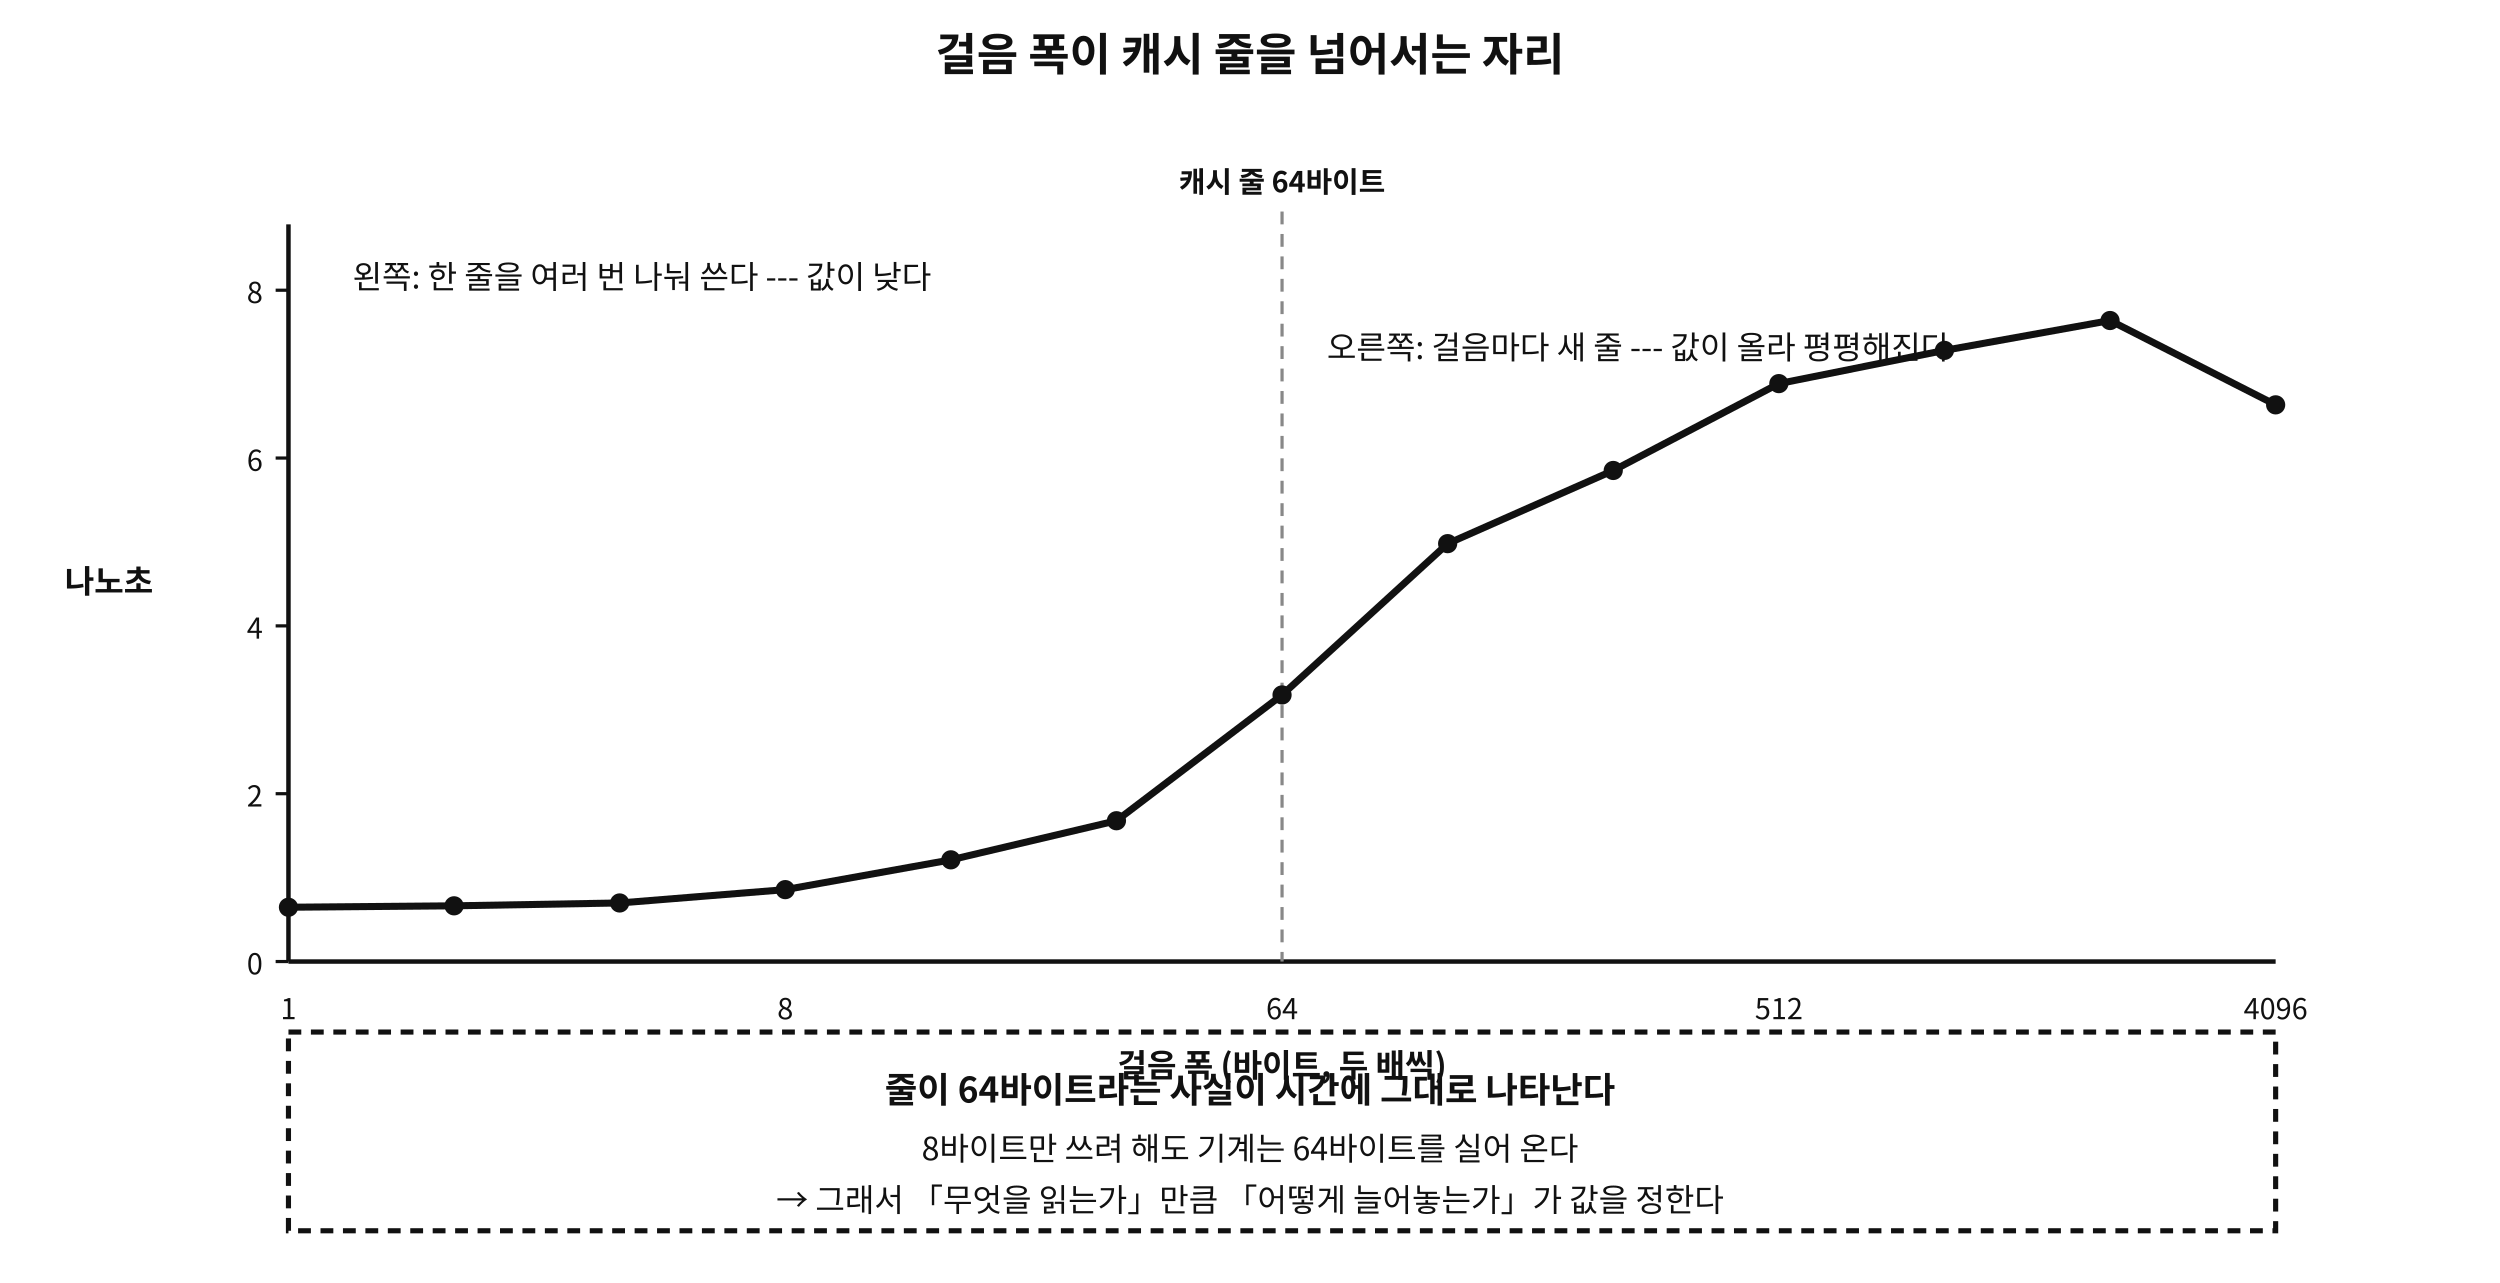
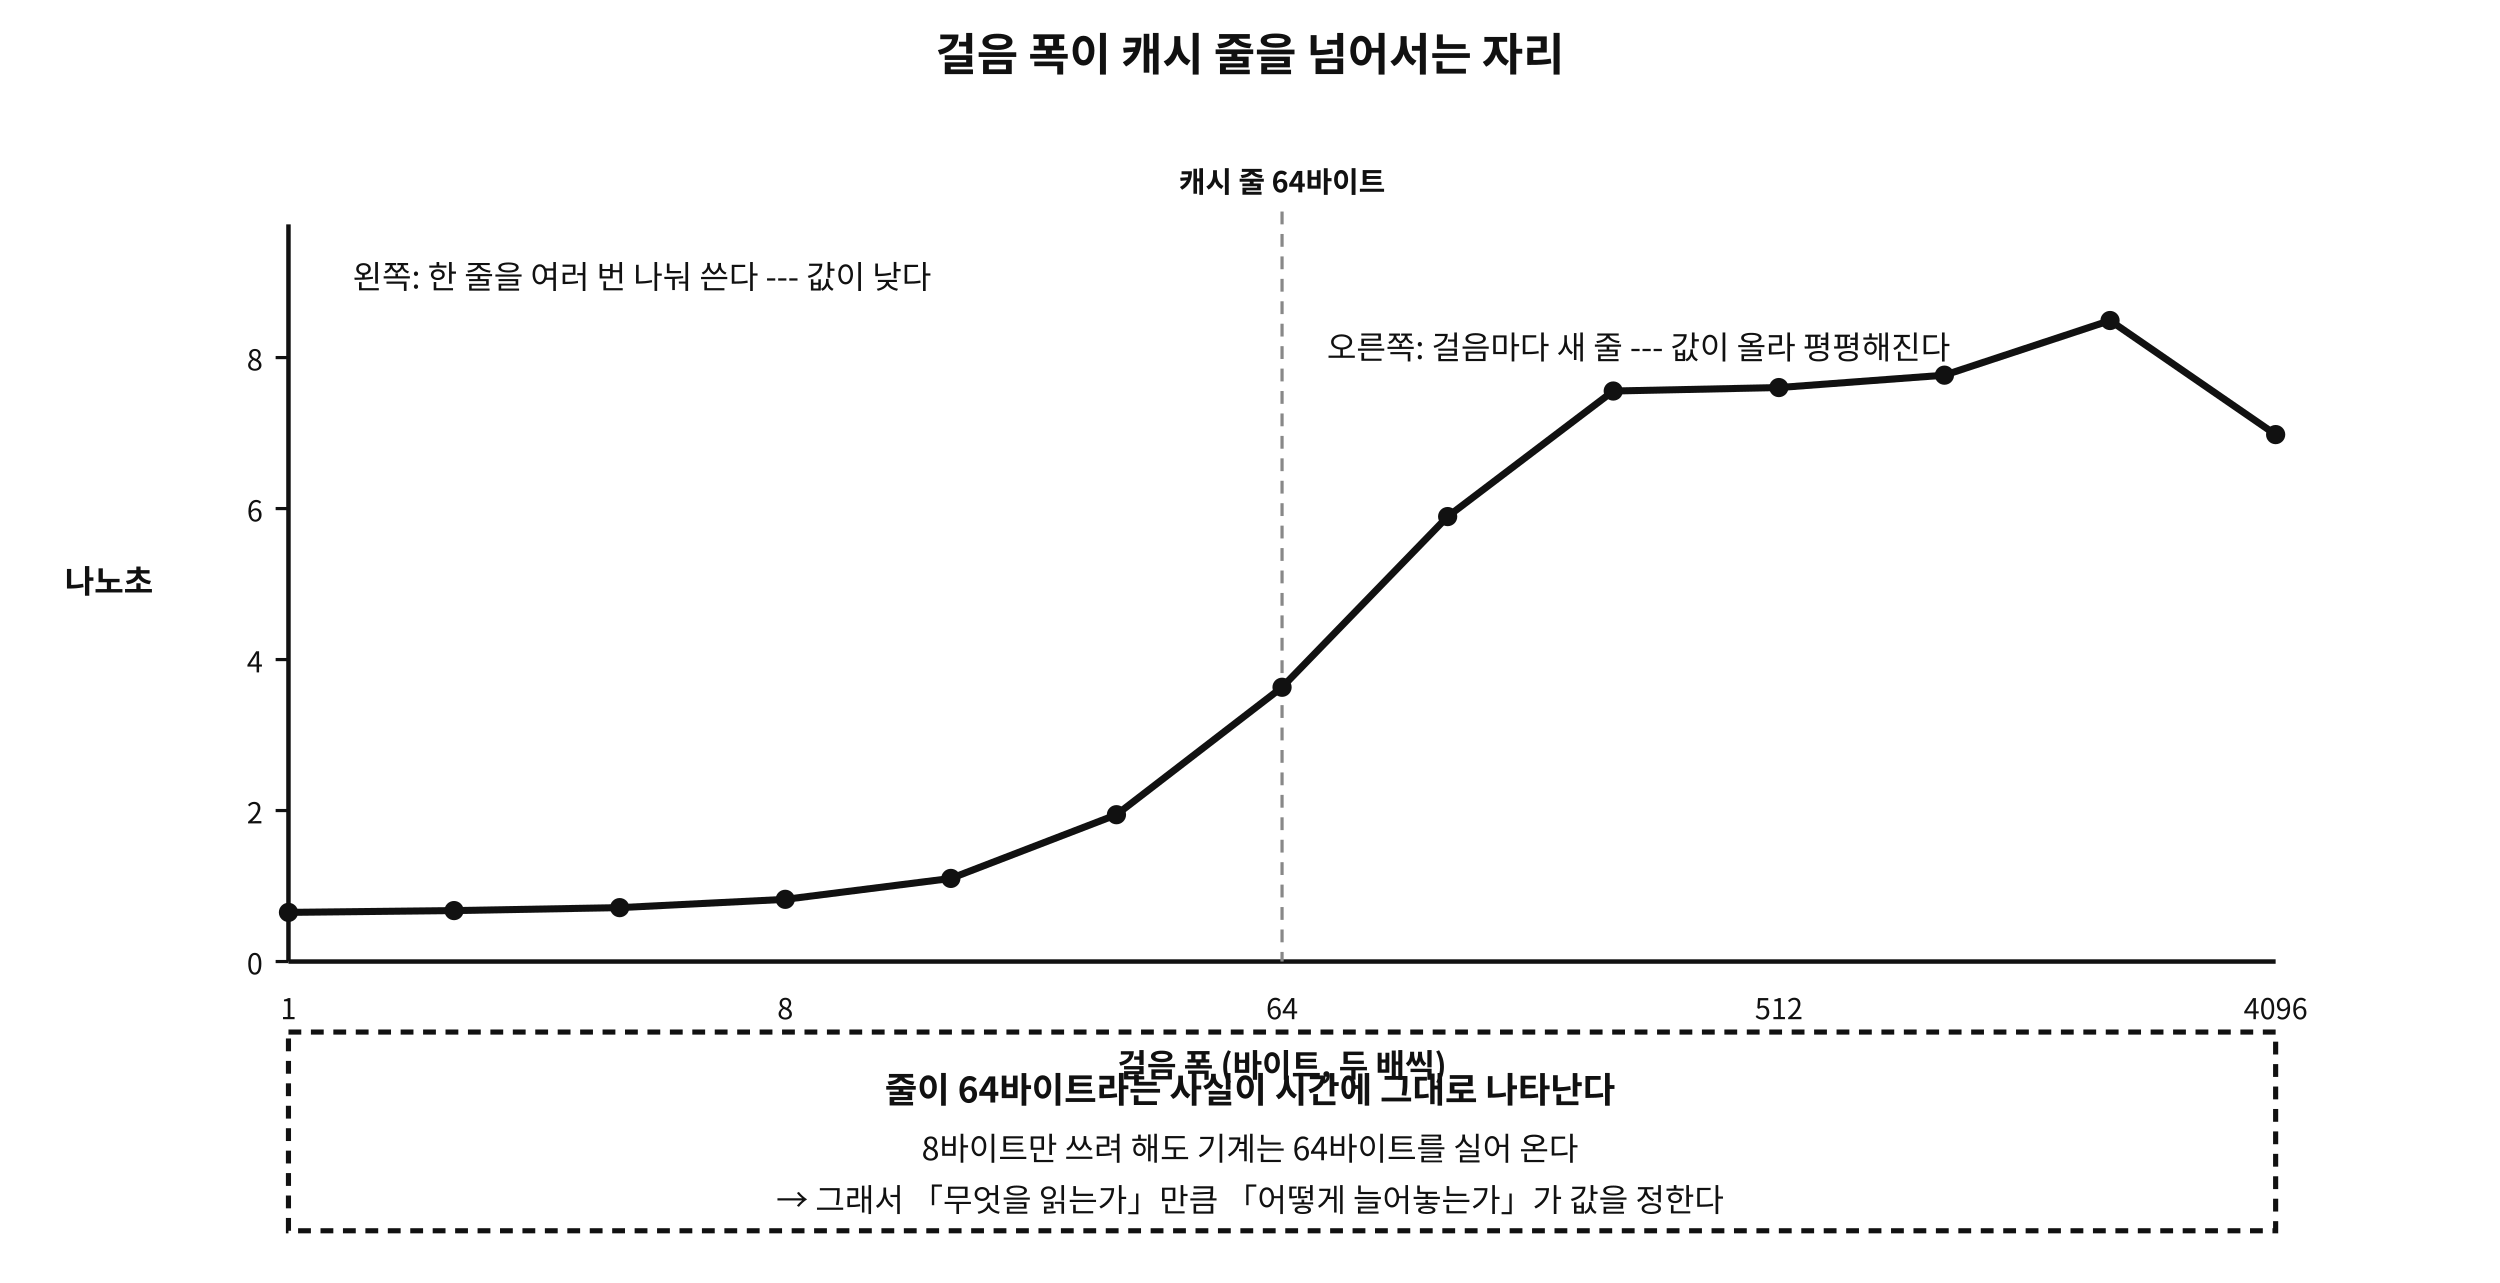
<svg xmlns="http://www.w3.org/2000/svg" viewBox="0 0 780 400" width="780" height="400" font-family="Noto Sans CJK KR, Noto Sans, sans-serif">
  <rect width="780" height="400" fill="none" />
  <defs>
    <marker id="a" viewBox="0 0 10 10" refX="9" refY="5" markerWidth="7" markerHeight="7" orient="auto-start-reverse">
      <path d="M0,0 L10,5 L0,10 z" fill="#111" />
    </marker>
    <pattern id="hatch" width="6" height="6" patternUnits="userSpaceOnUse" patternTransform="rotate(45)">
      <line x1="0" y1="0" x2="0" y2="6" stroke="#111" stroke-width="1" opacity="0.35" />
    </pattern>
  </defs>
  <text x="390.0" y="22" font-size="14" font-weight="bold" text-anchor="middle" fill="#111">걸음 폭이 캐시 줄을 넘어서는 자리</text>
  <line x1="90" y1="300" x2="710" y2="300" stroke="#111" stroke-width="1.4" />
  <line x1="90" y1="70" x2="90" y2="300" stroke="#111" stroke-width="1.4" />
  <line x1="86" y1="300.0" x2="90" y2="300.0" stroke="#111" stroke-width="1" />
  <text x="82" y="304.0" font-size="9" font-weight="normal" text-anchor="end" fill="#111">0</text>
-   <line x1="86" y1="247.637" x2="90" y2="247.637" stroke="#111" stroke-width="1" />
-   <text x="82" y="251.637" font-size="9" font-weight="normal" text-anchor="end" fill="#111">2</text>
-   <line x1="86" y1="195.274" x2="90" y2="195.274" stroke="#111" stroke-width="1" />
-   <text x="82" y="199.274" font-size="9" font-weight="normal" text-anchor="end" fill="#111">4</text>
-   <line x1="86" y1="142.911" x2="90" y2="142.911" stroke="#111" stroke-width="1" />
-   <text x="82" y="146.911" font-size="9" font-weight="normal" text-anchor="end" fill="#111">6</text>
-   <line x1="86" y1="90.549" x2="90" y2="90.549" stroke="#111" stroke-width="1" />
-   <text x="82" y="94.549" font-size="9" font-weight="normal" text-anchor="end" fill="#111">8</text>
+   <line x1="86" y1="252.891" x2="90" y2="252.891" stroke="#111" stroke-width="1" />
+   <text x="82" y="256.891" font-size="9" font-weight="normal" text-anchor="end" fill="#111">2</text>
+   <line x1="86" y1="205.783" x2="90" y2="205.783" stroke="#111" stroke-width="1" />
+   <text x="82" y="209.783" font-size="9" font-weight="normal" text-anchor="end" fill="#111">4</text>
+   <line x1="86" y1="158.674" x2="90" y2="158.674" stroke="#111" stroke-width="1" />
+   <text x="82" y="162.674" font-size="9" font-weight="normal" text-anchor="end" fill="#111">6</text>
+   <line x1="86" y1="111.565" x2="90" y2="111.565" stroke="#111" stroke-width="1" />
+   <text x="82" y="115.565" font-size="9" font-weight="normal" text-anchor="end" fill="#111">8</text>
  <text x="34" y="185.0" font-size="10" font-weight="bold" text-anchor="middle" fill="#111">나노초</text>
  <text x="400.0" y="336" font-size="10" font-weight="bold" text-anchor="middle" fill="#111">걸음 폭 (바이트, 두 배씩)</text>
  <line x1="400.0" y1="66" x2="400.0" y2="300" stroke="#888" stroke-width="1" stroke-dasharray="4 3" />
  <text x="400.0" y="60" font-size="9" font-weight="bold" text-anchor="middle" fill="#111">캐시 줄 64바이트</text>
-   <polyline points="90.0,283.061 141.667,282.616 193.333,281.725 245.0,277.563 296.667,268.268 348.333,256.068 400.0,216.822 451.667,169.616 503.333,146.786 555.0,119.688 606.667,109.321 658.333,100 710.0,126.312" fill="none" stroke="#111" stroke-width="2.2" />
-   <circle cx="90.0" cy="283.061" r="3" fill="#111" />
+   <polyline points="90.0,284.666 141.667,284.101 193.333,283.182 245.0,280.591 296.667,274.067 348.333,254.187 400.0,214.427 451.667,161.171 503.333,122 555.0,120.916 606.667,117.053 658.333,100.0 710.0,135.591" fill="none" stroke="#111" stroke-width="2.2" />
+   <circle cx="90.0" cy="284.666" r="3" fill="#111" />
  <text x="90.0" y="318" font-size="9" font-weight="normal" text-anchor="middle" fill="#111">1</text>
-   <circle cx="141.667" cy="282.616" r="3" fill="#111" />
-   <circle cx="193.333" cy="281.725" r="3" fill="#111" />
-   <circle cx="245.0" cy="277.563" r="3" fill="#111" />
+   <circle cx="141.667" cy="284.101" r="3" fill="#111" />
+   <circle cx="193.333" cy="283.182" r="3" fill="#111" />
+   <circle cx="245.0" cy="280.591" r="3" fill="#111" />
  <text x="245.0" y="318" font-size="9" font-weight="normal" text-anchor="middle" fill="#111">8</text>
-   <circle cx="296.667" cy="268.268" r="3" fill="#111" />
-   <circle cx="348.333" cy="256.068" r="3" fill="#111" />
-   <circle cx="400.0" cy="216.822" r="3" fill="#111" />
+   <circle cx="296.667" cy="274.067" r="3" fill="#111" />
+   <circle cx="348.333" cy="254.187" r="3" fill="#111" />
+   <circle cx="400.0" cy="214.427" r="3" fill="#111" />
  <text x="400.0" y="318" font-size="9" font-weight="normal" text-anchor="middle" fill="#111">64</text>
-   <circle cx="451.667" cy="169.616" r="3" fill="#111" />
-   <circle cx="503.333" cy="146.786" r="3" fill="#111" />
-   <circle cx="555.0" cy="119.688" r="3" fill="#111" />
+   <circle cx="451.667" cy="161.171" r="3" fill="#111" />
+   <circle cx="503.333" cy="122" r="3" fill="#111" />
+   <circle cx="555.0" cy="120.916" r="3" fill="#111" />
  <text x="555.0" y="318" font-size="9" font-weight="normal" text-anchor="middle" fill="#111">512</text>
-   <circle cx="606.667" cy="109.321" r="3" fill="#111" />
-   <circle cx="658.333" cy="100" r="3" fill="#111" />
-   <circle cx="710.0" cy="126.312" r="3" fill="#111" />
+   <circle cx="606.667" cy="117.053" r="3" fill="#111" />
+   <circle cx="658.333" cy="100.0" r="3" fill="#111" />
+   <circle cx="710.0" cy="135.591" r="3" fill="#111" />
  <text x="710.0" y="318" font-size="9" font-weight="normal" text-anchor="middle" fill="#111">4096</text>
  <text x="110" y="90" font-size="10" font-weight="normal" text-anchor="start" fill="#111">왼쪽: 한 줄을 여러 번 나눠 쓴다 --- 값이 낮다</text>
  <text x="414.0" y="112" font-size="10" font-weight="normal" text-anchor="start" fill="#111">오른쪽: 걸음마다 새 줄 --- 값이 올라 평평해진다</text>
  <rect x="90" y="322" width="620" height="62" fill="none" stroke="#111" stroke-width="1.6" stroke-dasharray="4 3" />
  <text x="390.0" y="344" font-size="11" font-weight="bold" text-anchor="middle" fill="#111">줄이 64바이트라는 사실이 시간에 그대로 나타난다</text>
  <text x="390.0" y="362" font-size="10" font-weight="normal" text-anchor="middle" fill="#111">8바이트만 쓰려 해도 기계는 64바이트를 실어 온다</text>
  <text x="390.0" y="378" font-size="10" font-weight="normal" text-anchor="middle" fill="#111">→ 그래서 「무엇을 읽는가」만큼 「어떻게 늘어놓는가」가 값을 정한다</text>
</svg>
